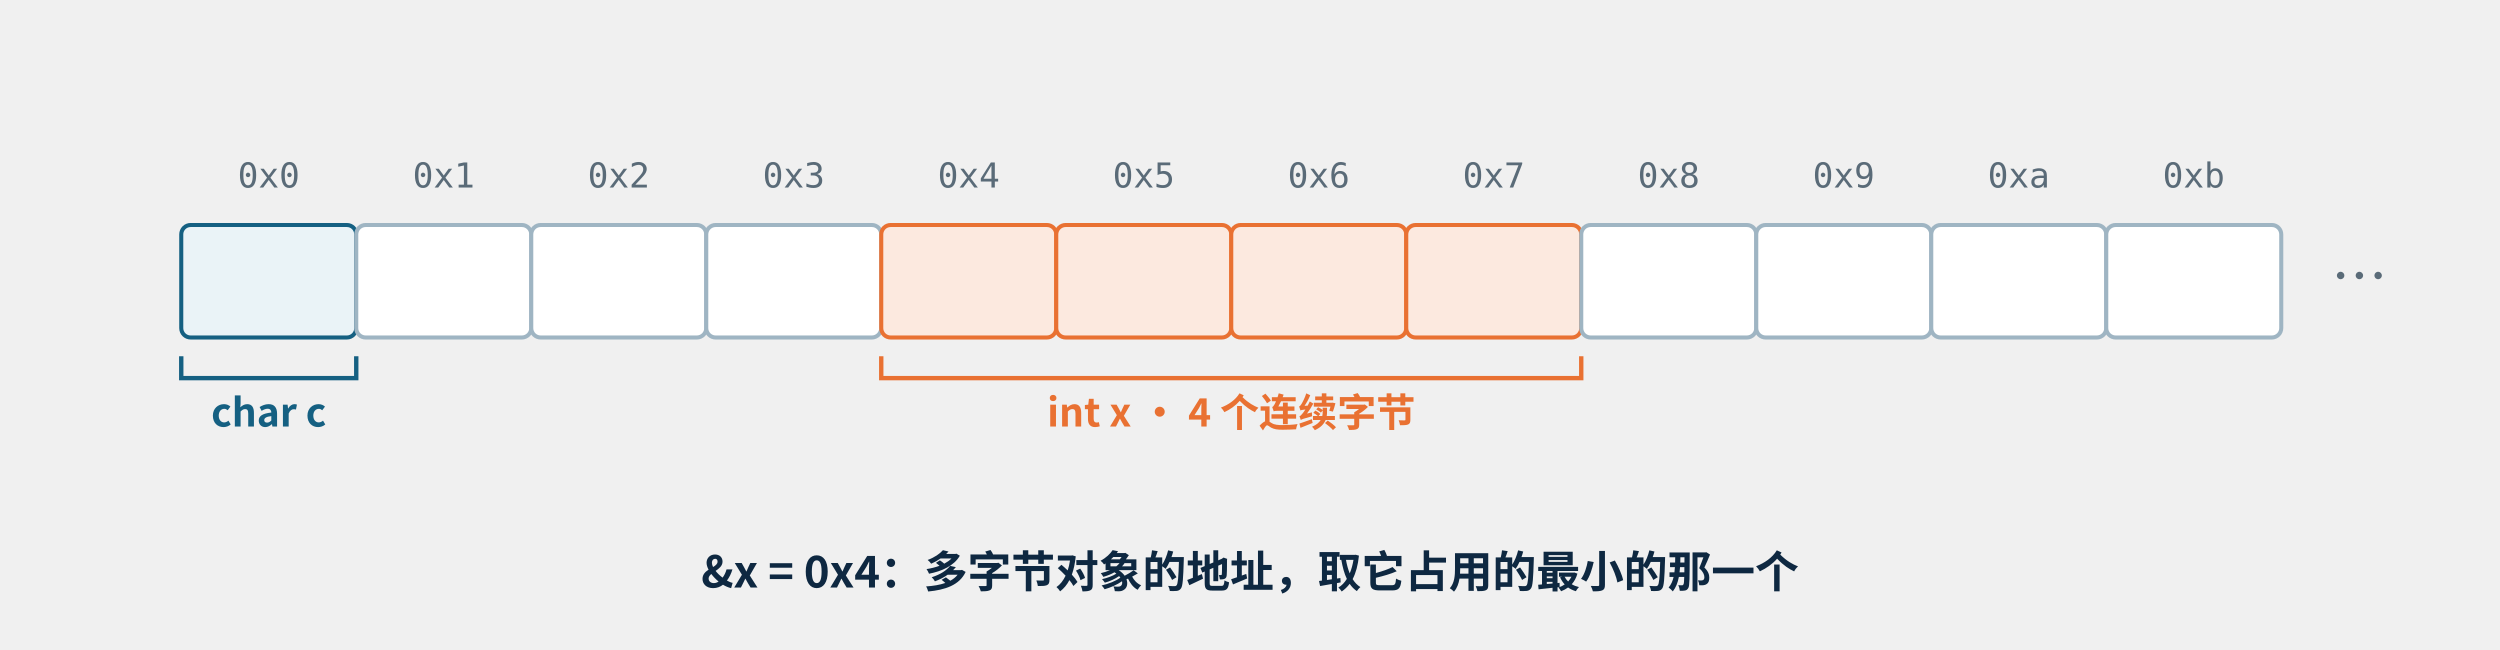
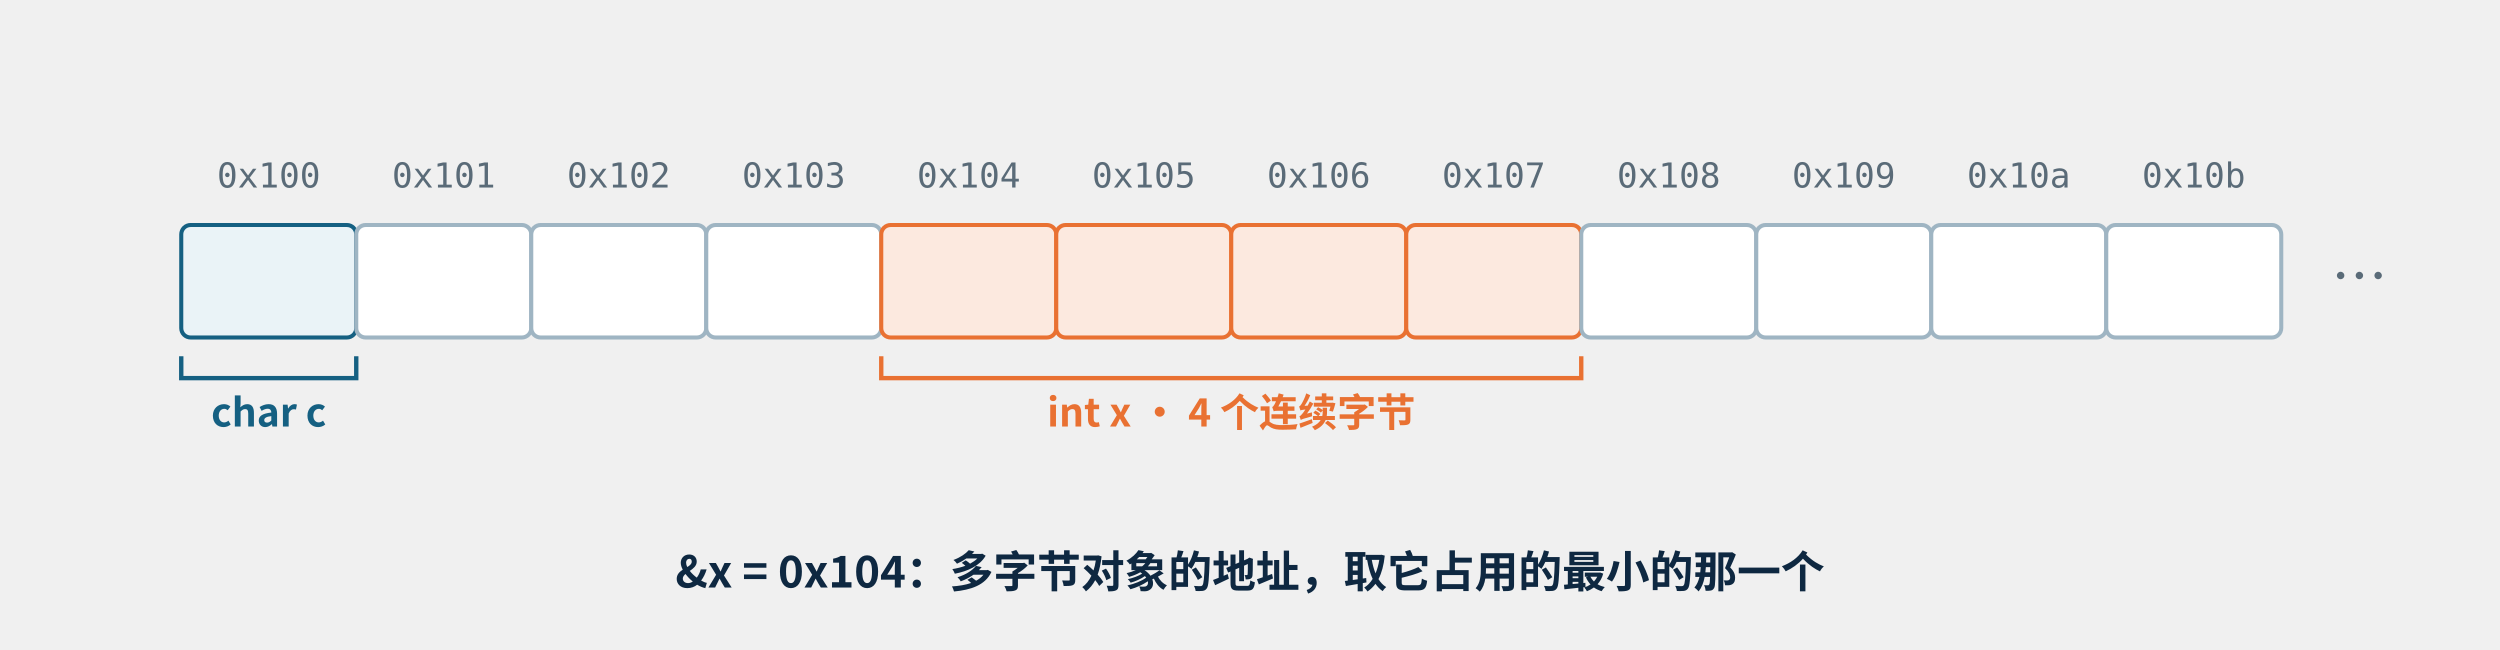
<svg xmlns="http://www.w3.org/2000/svg" viewBox="0 0 800 208" width="800" height="208">
-   <text x="86.0" y="60.0" font-family="SFMono-Regular, Menlo, Consolas, monospace" font-size="11" font-weight="normal" fill="#5a6b78" text-anchor="middle">0x0</text>
-   <text x="142.0" y="60.0" font-family="SFMono-Regular, Menlo, Consolas, monospace" font-size="11" font-weight="normal" fill="#5a6b78" text-anchor="middle">0x1</text>
-   <text x="198.0" y="60.0" font-family="SFMono-Regular, Menlo, Consolas, monospace" font-size="11" font-weight="normal" fill="#5a6b78" text-anchor="middle">0x2</text>
-   <text x="254.0" y="60.0" font-family="SFMono-Regular, Menlo, Consolas, monospace" font-size="11" font-weight="normal" fill="#5a6b78" text-anchor="middle">0x3</text>
-   <text x="310.0" y="60.0" font-family="SFMono-Regular, Menlo, Consolas, monospace" font-size="11" font-weight="normal" fill="#5a6b78" text-anchor="middle">0x4</text>
-   <text x="366.0" y="60.0" font-family="SFMono-Regular, Menlo, Consolas, monospace" font-size="11" font-weight="normal" fill="#5a6b78" text-anchor="middle">0x5</text>
-   <text x="422.0" y="60.0" font-family="SFMono-Regular, Menlo, Consolas, monospace" font-size="11" font-weight="normal" fill="#5a6b78" text-anchor="middle">0x6</text>
-   <text x="478.0" y="60.0" font-family="SFMono-Regular, Menlo, Consolas, monospace" font-size="11" font-weight="normal" fill="#5a6b78" text-anchor="middle">0x7</text>
-   <text x="534.0" y="60.0" font-family="SFMono-Regular, Menlo, Consolas, monospace" font-size="11" font-weight="normal" fill="#5a6b78" text-anchor="middle">0x8</text>
-   <text x="590.0" y="60.0" font-family="SFMono-Regular, Menlo, Consolas, monospace" font-size="11" font-weight="normal" fill="#5a6b78" text-anchor="middle">0x9</text>
-   <text x="646.0" y="60.0" font-family="SFMono-Regular, Menlo, Consolas, monospace" font-size="11" font-weight="normal" fill="#5a6b78" text-anchor="middle">0xa</text>
-   <text x="702.0" y="60.0" font-family="SFMono-Regular, Menlo, Consolas, monospace" font-size="11" font-weight="normal" fill="#5a6b78" text-anchor="middle">0xb</text>
+   <text x="86.0" y="60.0" font-family="SFMono-Regular, Menlo, Consolas, monospace" font-size="11" font-weight="normal" fill="#5a6b78" text-anchor="middle">0x100</text>
+   <text x="142.0" y="60.0" font-family="SFMono-Regular, Menlo, Consolas, monospace" font-size="11" font-weight="normal" fill="#5a6b78" text-anchor="middle">0x101</text>
+   <text x="198.0" y="60.0" font-family="SFMono-Regular, Menlo, Consolas, monospace" font-size="11" font-weight="normal" fill="#5a6b78" text-anchor="middle">0x102</text>
+   <text x="254.0" y="60.0" font-family="SFMono-Regular, Menlo, Consolas, monospace" font-size="11" font-weight="normal" fill="#5a6b78" text-anchor="middle">0x103</text>
+   <text x="310.0" y="60.0" font-family="SFMono-Regular, Menlo, Consolas, monospace" font-size="11" font-weight="normal" fill="#5a6b78" text-anchor="middle">0x104</text>
+   <text x="366.0" y="60.0" font-family="SFMono-Regular, Menlo, Consolas, monospace" font-size="11" font-weight="normal" fill="#5a6b78" text-anchor="middle">0x105</text>
+   <text x="422.0" y="60.0" font-family="SFMono-Regular, Menlo, Consolas, monospace" font-size="11" font-weight="normal" fill="#5a6b78" text-anchor="middle">0x106</text>
+   <text x="478.0" y="60.0" font-family="SFMono-Regular, Menlo, Consolas, monospace" font-size="11" font-weight="normal" fill="#5a6b78" text-anchor="middle">0x107</text>
+   <text x="534.0" y="60.0" font-family="SFMono-Regular, Menlo, Consolas, monospace" font-size="11" font-weight="normal" fill="#5a6b78" text-anchor="middle">0x108</text>
+   <text x="590.0" y="60.0" font-family="SFMono-Regular, Menlo, Consolas, monospace" font-size="11" font-weight="normal" fill="#5a6b78" text-anchor="middle">0x109</text>
+   <text x="646.0" y="60.0" font-family="SFMono-Regular, Menlo, Consolas, monospace" font-size="11" font-weight="normal" fill="#5a6b78" text-anchor="middle">0x10a</text>
+   <text x="702.0" y="60.0" font-family="SFMono-Regular, Menlo, Consolas, monospace" font-size="11" font-weight="normal" fill="#5a6b78" text-anchor="middle">0x10b</text>
  <rect x="58.0" y="72.0" width="56.0" height="36.0" rx="3" fill="#eaf3f7" stroke="#156082" stroke-width="1.3" />
  <rect x="114.0" y="72.0" width="56.0" height="36.0" rx="3" fill="#ffffff" stroke="#9fb5c3" stroke-width="1.3" />
  <rect x="170.0" y="72.0" width="56.0" height="36.0" rx="3" fill="#ffffff" stroke="#9fb5c3" stroke-width="1.3" />
  <rect x="226.0" y="72.0" width="56.0" height="36.0" rx="3" fill="#ffffff" stroke="#9fb5c3" stroke-width="1.3" />
  <rect x="282.0" y="72.0" width="56.0" height="36.0" rx="3" fill="#fce9df" stroke="#e97132" stroke-width="1.3" />
  <rect x="338.0" y="72.0" width="56.0" height="36.0" rx="3" fill="#fce9df" stroke="#e97132" stroke-width="1.3" />
  <rect x="394.0" y="72.0" width="56.0" height="36.0" rx="3" fill="#fce9df" stroke="#e97132" stroke-width="1.3" />
  <rect x="450.0" y="72.0" width="56.0" height="36.0" rx="3" fill="#fce9df" stroke="#e97132" stroke-width="1.3" />
  <rect x="506.0" y="72.0" width="56.0" height="36.0" rx="3" fill="#ffffff" stroke="#9fb5c3" stroke-width="1.3" />
  <rect x="562.0" y="72.0" width="56.0" height="36.0" rx="3" fill="#ffffff" stroke="#9fb5c3" stroke-width="1.3" />
  <rect x="618.0" y="72.0" width="56.0" height="36.0" rx="3" fill="#ffffff" stroke="#9fb5c3" stroke-width="1.3" />
  <rect x="674.0" y="72.0" width="56.0" height="36.0" rx="3" fill="#ffffff" stroke="#9fb5c3" stroke-width="1.3" />
  <text x="746.0" y="95.0" font-family="PingFang SC, Noto Sans CJK SC, Source Han Sans SC, sans-serif" font-size="18" font-weight="normal" fill="#5a6b78" text-anchor="start">…</text>
  <path d="M 58.0 114.0 L 58.0 121.0 L 114.0 121.0 L 114.0 114.0" fill="none" stroke="#156082" stroke-width="1.4" />
  <text x="86.0" y="136.5" font-family="PingFang SC, Noto Sans CJK SC, Source Han Sans SC, sans-serif" font-size="12.5" font-weight="bold" fill="#156082" text-anchor="middle">char c</text>
  <path d="M 282.0 114.0 L 282.0 121.0 L 506.0 121.0 L 506.0 114.0" fill="none" stroke="#e97132" stroke-width="1.4" />
  <text x="394.0" y="136.5" font-family="PingFang SC, Noto Sans CJK SC, Source Han Sans SC, sans-serif" font-size="12.5" font-weight="bold" fill="#e97132" text-anchor="middle">int x · 4 个连续字节</text>
-   <text x="400.0" y="188.0" font-family="PingFang SC, Noto Sans CJK SC, Source Han Sans SC, sans-serif" font-size="14" font-weight="bold" fill="#0e2841" text-anchor="middle">&amp;x = 0x4：多字节对象的地址，取它占用的最小的那一个</text>
+   <text x="400.0" y="188.0" font-family="PingFang SC, Noto Sans CJK SC, Source Han Sans SC, sans-serif" font-size="14" font-weight="bold" fill="#0e2841" text-anchor="middle">&amp;x = 0x104：多字节对象的地址，取它占用的最小的那一个</text>
</svg>
